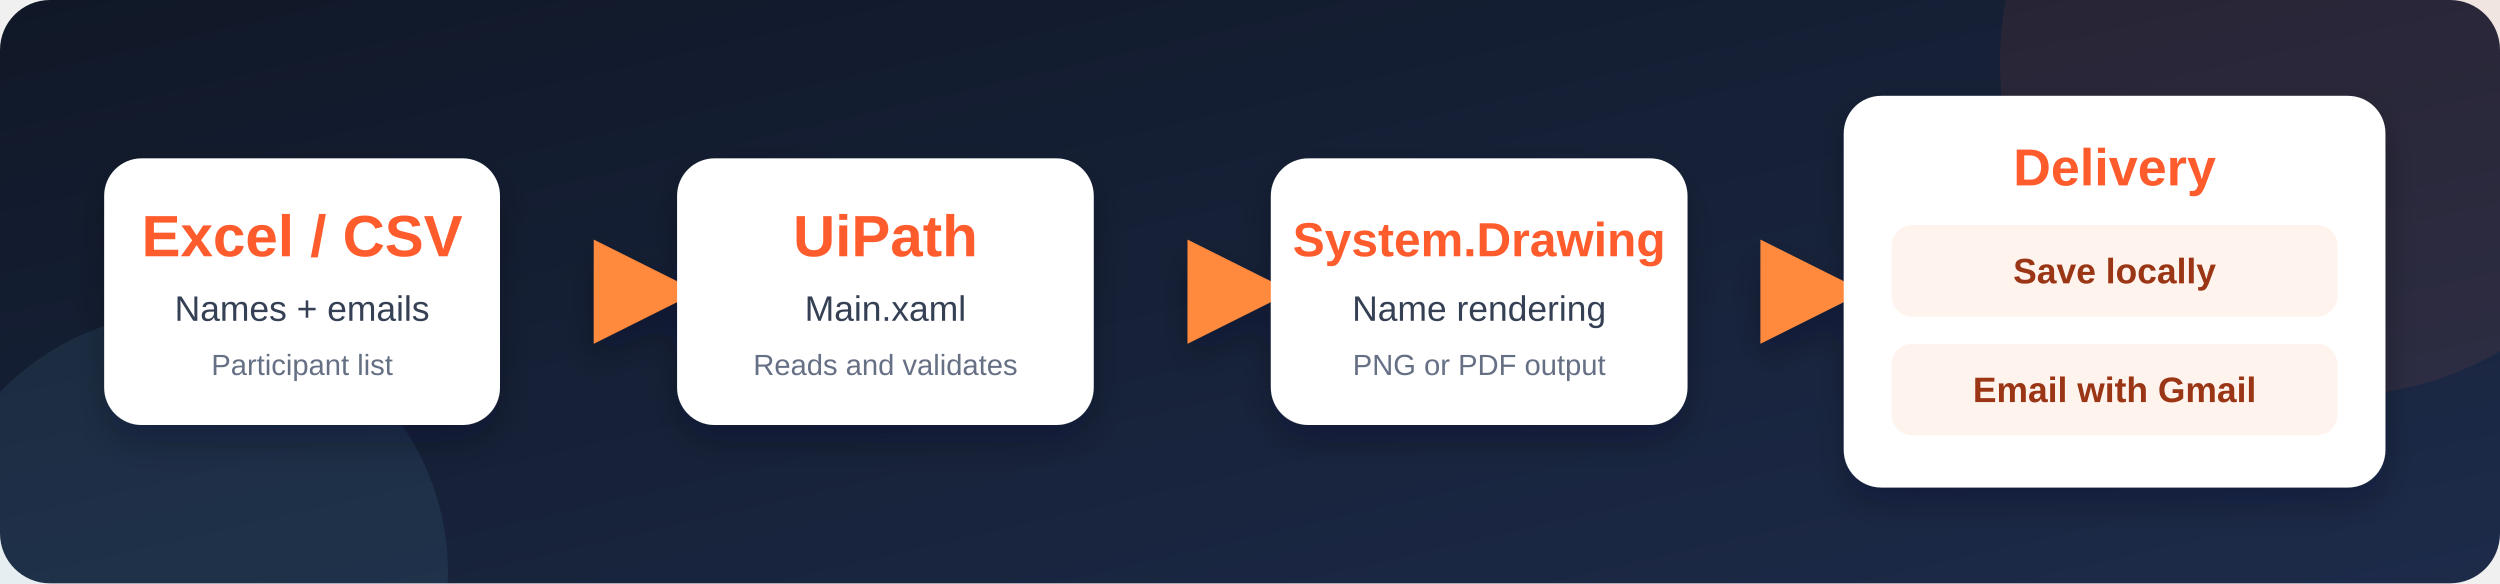
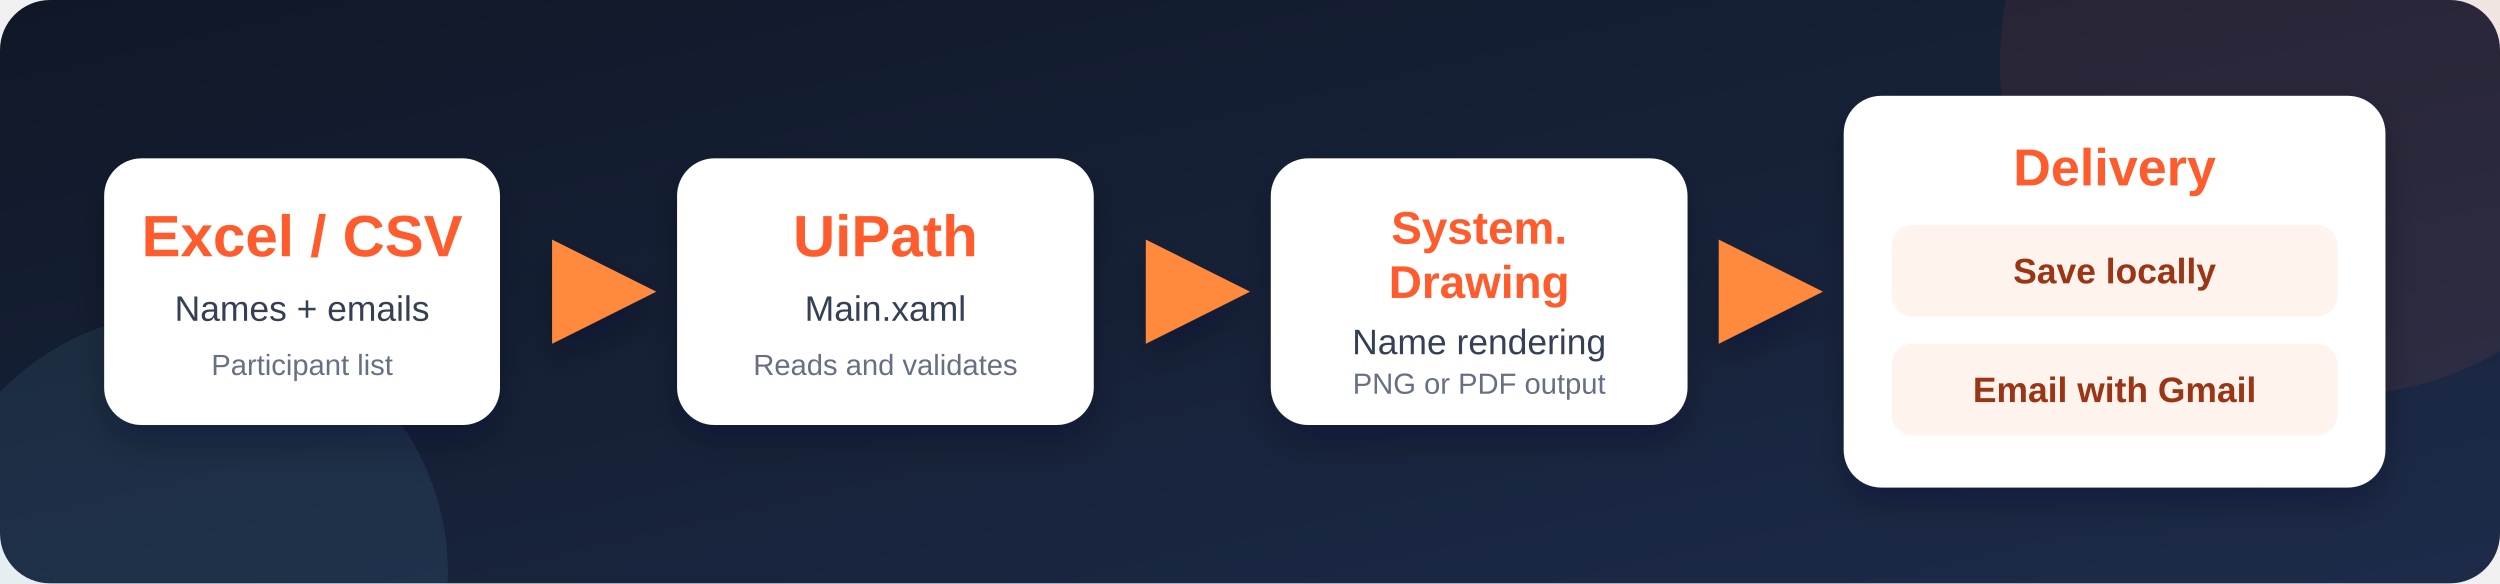
<svg xmlns="http://www.w3.org/2000/svg" width="1200" height="280" viewBox="0 0 1200 280" role="img" aria-labelledby="title desc">
  <defs>
    <linearGradient id="bg" x1="0" x2="1" y1="0" y2="1">
      <stop stop-color="#101827" />
      <stop offset="1" stop-color="#1d2b4a" />
    </linearGradient>
    <linearGradient id="accent" x1="0" x2="1">
      <stop stop-color="#ff5b2d" />
      <stop offset="1" stop-color="#ff9a3d" />
    </linearGradient>
    <filter id="shadow" x="-20%" y="-20%" width="140%" height="160%">
      <feDropShadow dx="0" dy="8" stdDeviation="8" flood-color="#030712" flood-opacity=".28" />
    </filter>
    <marker id="arrow" markerWidth="10" markerHeight="10" refX="8" refY="5" orient="auto">
      <path d="M0,0 L10,5 L0,10Z" fill="#ff8a3d" />
    </marker>
  </defs>
  <rect width="1200" height="280" rx="24" fill="url(#bg)" />
  <circle cx="1120" cy="30" r="160" fill="#ff6b35" opacity=".08" />
  <circle cx="90" cy="275" r="125" fill="#7dd3fc" opacity=".08" />
  <g font-family="Segoe UI, Arial, sans-serif" text-anchor="middle" filter="url(#shadow)">
-     <path d="M240 140 H325" fill="none" stroke="url(#accent)" stroke-width="5" stroke-linecap="round" marker-end="url(#arrow)" />
-     <path d="M525 140 H610" fill="none" stroke="url(#accent)" stroke-width="5" stroke-linecap="round" marker-end="url(#arrow)" />
-     <path d="M810 140 H885" fill="none" stroke="url(#accent)" stroke-width="5" stroke-linecap="round" marker-end="url(#arrow)" />
+     <path d="M255 140 H305" fill="none" stroke="url(#accent)" stroke-width="5" stroke-linecap="round" marker-end="url(#arrow)" />
+     <path d="M540 140 H590" fill="none" stroke="url(#accent)" stroke-width="5" stroke-linecap="round" marker-end="url(#arrow)" />
+     <path d="M825 140 H865" fill="none" stroke="url(#accent)" stroke-width="5" stroke-linecap="round" marker-end="url(#arrow)" />
    <g transform="translate(50 76)">
      <rect width="190" height="128" rx="18" fill="#fff" />
      <text x="95" y="47" fill="#ff5b2d" font-size="28" font-weight="700">Excel / CSV</text>
      <text x="95" y="78" fill="#344054" font-size="17">Names + emails</text>
      <text x="95" y="104" fill="#667085" font-size="14">Participant list</text>
    </g>
    <g transform="translate(325 76)">
      <rect width="200" height="128" rx="18" fill="#fff" />
      <text x="100" y="47" fill="#ff5b2d" font-size="28" font-weight="700">UiPath</text>
      <text x="100" y="78" fill="#344054" font-size="17">Main.xaml</text>
      <text x="100" y="104" fill="#667085" font-size="14">Reads and validates</text>
    </g>
    <g transform="translate(610 76)">
      <rect width="200" height="128" rx="18" fill="#fff" />
-       <text x="100" y="47" fill="#ff5b2d" font-size="23" font-weight="700">System.Drawing</text>
-       <text x="100" y="78" fill="#344054" font-size="17">Name rendering</text>
-       <text x="100" y="104" fill="#667085" font-size="14">PNG or PDF output</text>
+       <text x="100" y="41" fill="#ff5b2d" font-size="22" font-weight="700">System.</text>
+       <text x="100" y="67" fill="#ff5b2d" font-size="22" font-weight="700">Drawing</text>
+       <text x="100" y="94" fill="#344054" font-size="17">Name rendering</text>
+       <text x="100" y="113" fill="#667085" font-size="14">PNG or PDF output</text>
    </g>
    <g transform="translate(885 46)">
      <rect width="260" height="188" rx="18" fill="#fff" />
      <text x="130" y="43" fill="#ff5b2d" font-size="25" font-weight="700">Delivery</text>
      <rect x="23" y="62" width="214" height="44" rx="10" fill="#fff3ed" />
      <text x="130" y="90" fill="#9a3412" font-size="17" font-weight="600">Save locally</text>
      <rect x="23" y="119" width="214" height="44" rx="10" fill="#fff3ed" />
      <text x="130" y="147" fill="#9a3412" font-size="17" font-weight="600">Email with Gmail</text>
    </g>
  </g>
</svg>
